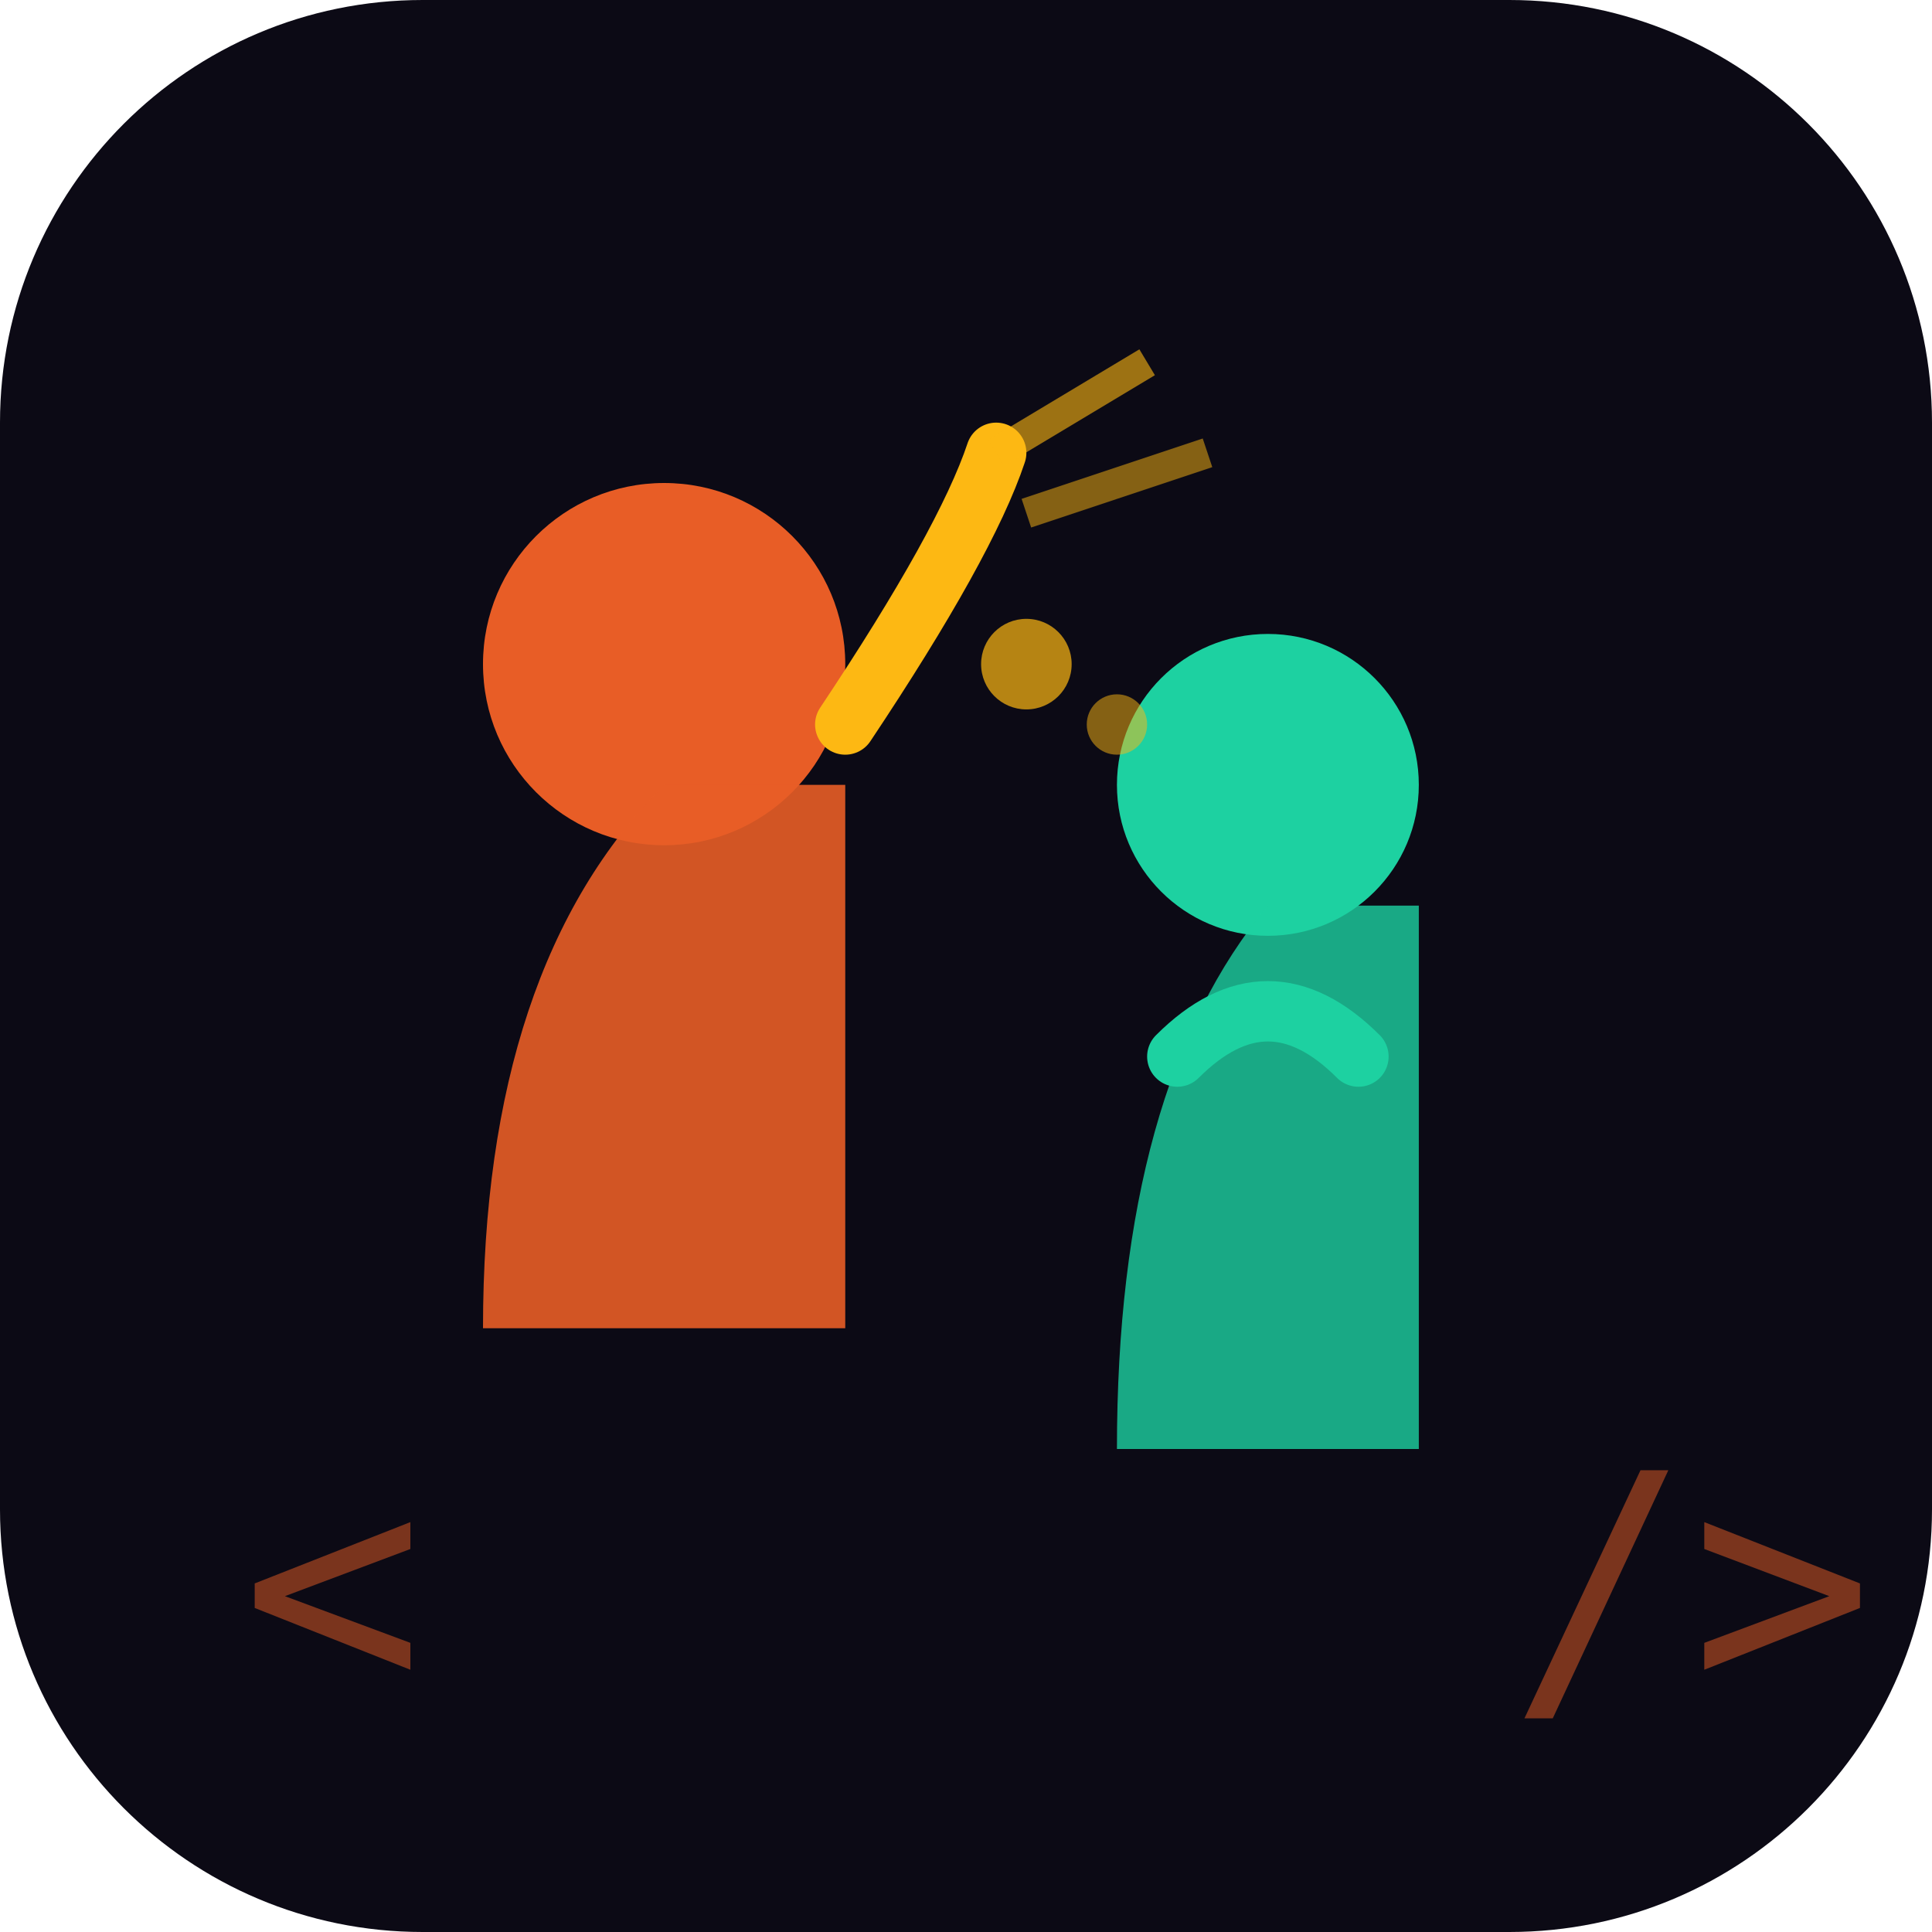
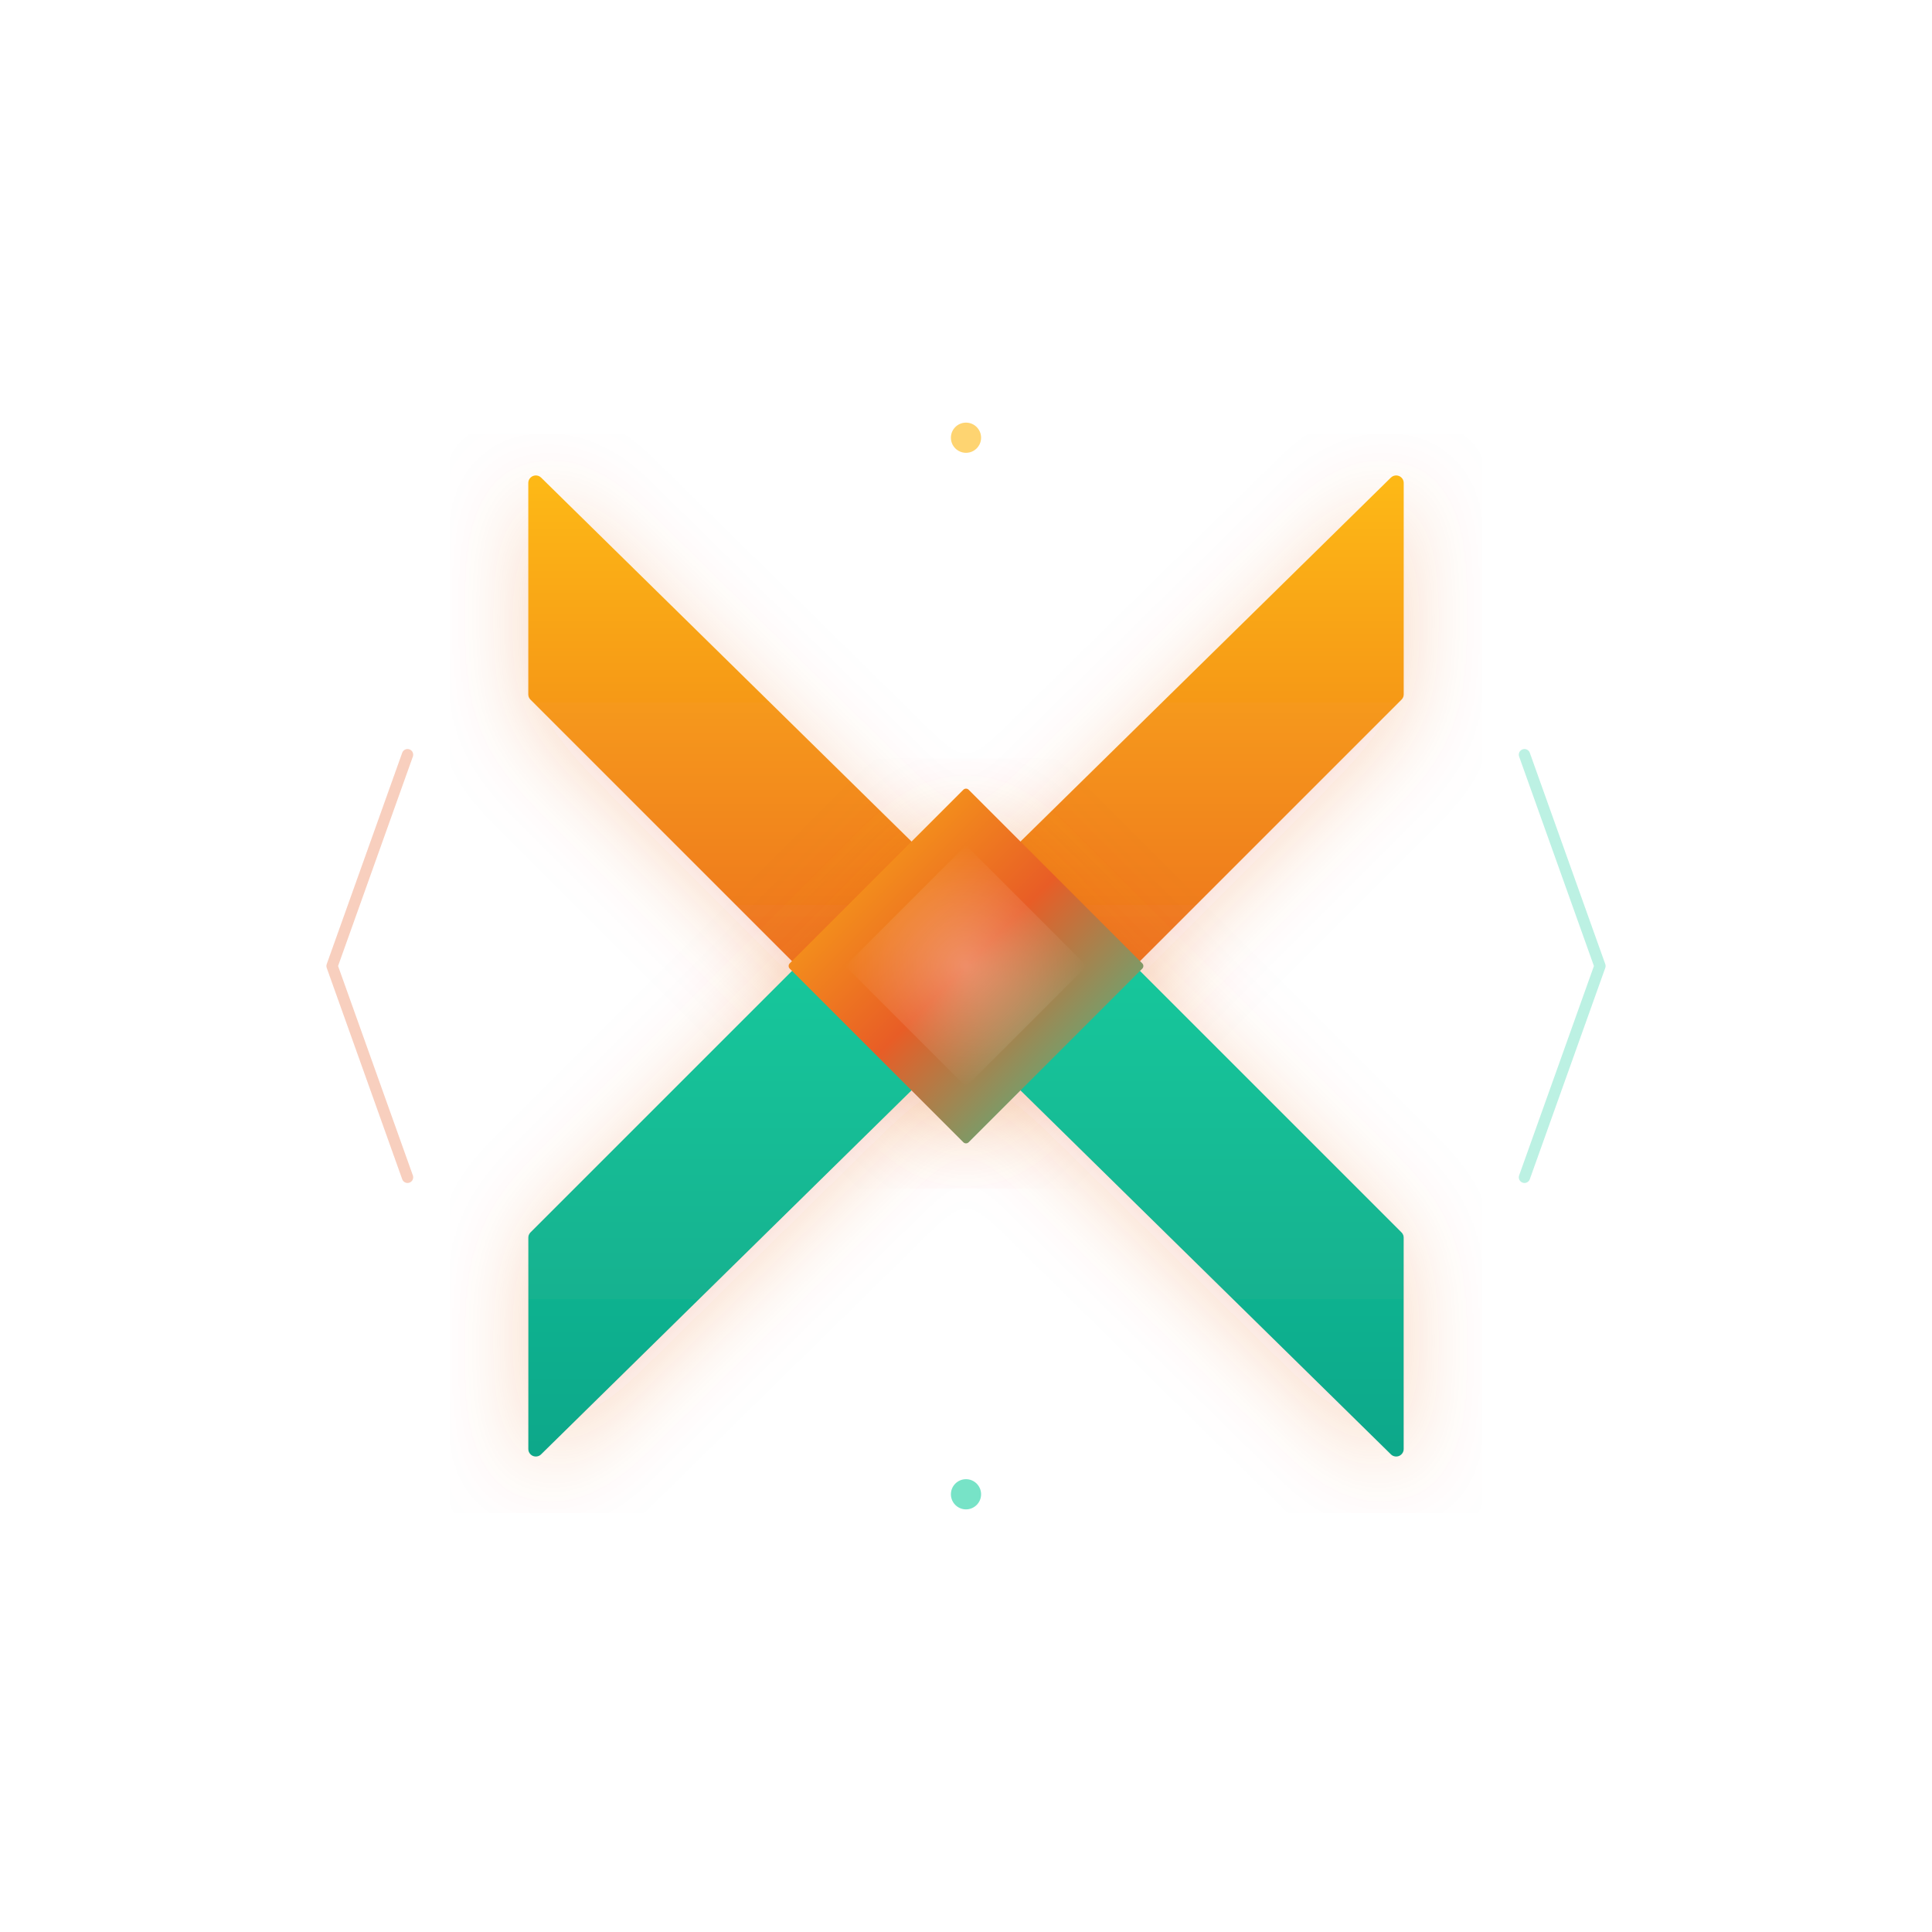
- <svg xmlns="http://www.w3.org/2000/svg" viewBox="0 0 64 64" fill="none">
-   <rect width="64" height="64" rx="14" fill="#0C0A15" />
-   <circle cx="22" cy="22" r="6" fill="#E85D26" />
-   <path d="M16 44 Q16 32 22 26 L28 26 Q28 32 28 44 Z" fill="#E85D26" opacity="0.9" />
-   <path d="M28 24 Q32 18 33 15" stroke="#FDB813" stroke-width="2" stroke-linecap="round" />
-   <line x1="33" y1="15" x2="38" y2="12" stroke="#FDB813" stroke-width="1" opacity="0.6" />
-   <line x1="34" y1="17" x2="40" y2="15" stroke="#FDB813" stroke-width="1" opacity="0.5" />
-   <circle cx="42" cy="26" r="5" fill="#1DD1A1" />
-   <path d="M37 48 Q37 36 42 30 L47 30 Q47 36 47 48 Z" fill="#1DD1A1" opacity="0.8" />
-   <path d="M39 35 Q42 32 45 35" stroke="#1DD1A1" stroke-width="2" stroke-linecap="round" />
-   <circle cx="34" cy="22" r="1.5" fill="#FDB813" opacity="0.7" />
-   <circle cx="37" cy="24" r="1" fill="#FDB813" opacity="0.5" />
-   <text x="8" y="56" font-family="monospace" font-size="10" fill="#E85D26" opacity="0.5">&lt;</text>
-   <text x="50" y="56" font-family="monospace" font-size="10" fill="#E85D26" opacity="0.5">/&gt;</text>
+ <svg xmlns="http://www.w3.org/2000/svg" viewBox="0 0 512 512" width="512" height="512">
+   <defs>
+     <linearGradient id="guru" x1="0.5" y1="0" x2="0.5" y2="1">
+       <stop offset="0%" stop-color="#FDB813" />
+       <stop offset="100%" stop-color="#E85D26" />
+     </linearGradient>
+     <linearGradient id="sishya" x1="0.5" y1="1" x2="0.5" y2="0">
+       <stop offset="0%" stop-color="#0EA88A" />
+       <stop offset="100%" stop-color="#1DD1A1" />
+     </linearGradient>
+     <linearGradient id="bridge" x1="0" y1="0" x2="1" y2="1">
+       <stop offset="0%" stop-color="#FDB813" />
+       <stop offset="50%" stop-color="#E85D26" />
+       <stop offset="100%" stop-color="#1DD1A1" />
+     </linearGradient>
+     <filter id="glow">
+       <feGaussianBlur stdDeviation="8" result="blur" />
+       <feComposite in="SourceGraphic" in2="blur" operator="over" />
+     </filter>
+     <filter id="shadow">
+       <feDropShadow dx="0" dy="4" stdDeviation="12" flood-color="#E85D26" flood-opacity="0.25" />
+     </filter>
+     <radialGradient id="centerGlow" cx="50%" cy="50%" r="50%">
+       <stop offset="0%" stop-color="#FFFFFF" stop-opacity="0.3" />
+       <stop offset="100%" stop-color="#FFFFFF" stop-opacity="0" />
+     </radialGradient>
+   </defs>
+   <circle cx="256" cy="256" r="240" fill="#0C0A15" opacity="0" />
+   <g filter="url(#shadow)">
+     <path d="M142 128 L256 240 L370 128 L370 184 L256 298 L142 184 Z" fill="url(#guru)" stroke="url(#guru)" stroke-width="4" stroke-linejoin="round" />
+   </g>
+   <g filter="url(#shadow)">
+     <path d="M142 384 L256 272 L370 384 L370 328 L256 214 L142 328 Z" fill="url(#sishya)" stroke="url(#sishya)" stroke-width="4" stroke-linejoin="round" />
+   </g>
+   <path d="M210 256 L256 210 L302 256 L256 302 Z" fill="url(#bridge)" stroke="url(#bridge)" stroke-width="2" stroke-linejoin="round" />
+   <path d="M224 256 L256 224 L288 256 L256 288 Z" fill="url(#centerGlow)" />
+   <path d="M108 200 L88 256 L108 312" fill="none" stroke="#E85D26" stroke-width="3" stroke-linecap="round" stroke-linejoin="round" opacity="0.3" />
+   <path d="M404 200 L424 256 L404 312" fill="none" stroke="#1DD1A1" stroke-width="3" stroke-linecap="round" stroke-linejoin="round" opacity="0.3" />
+   <circle cx="256" cy="116" r="4" fill="#FDB813" opacity="0.6" />
+   <circle cx="256" cy="396" r="4" fill="#1DD1A1" opacity="0.6" />
</svg>
